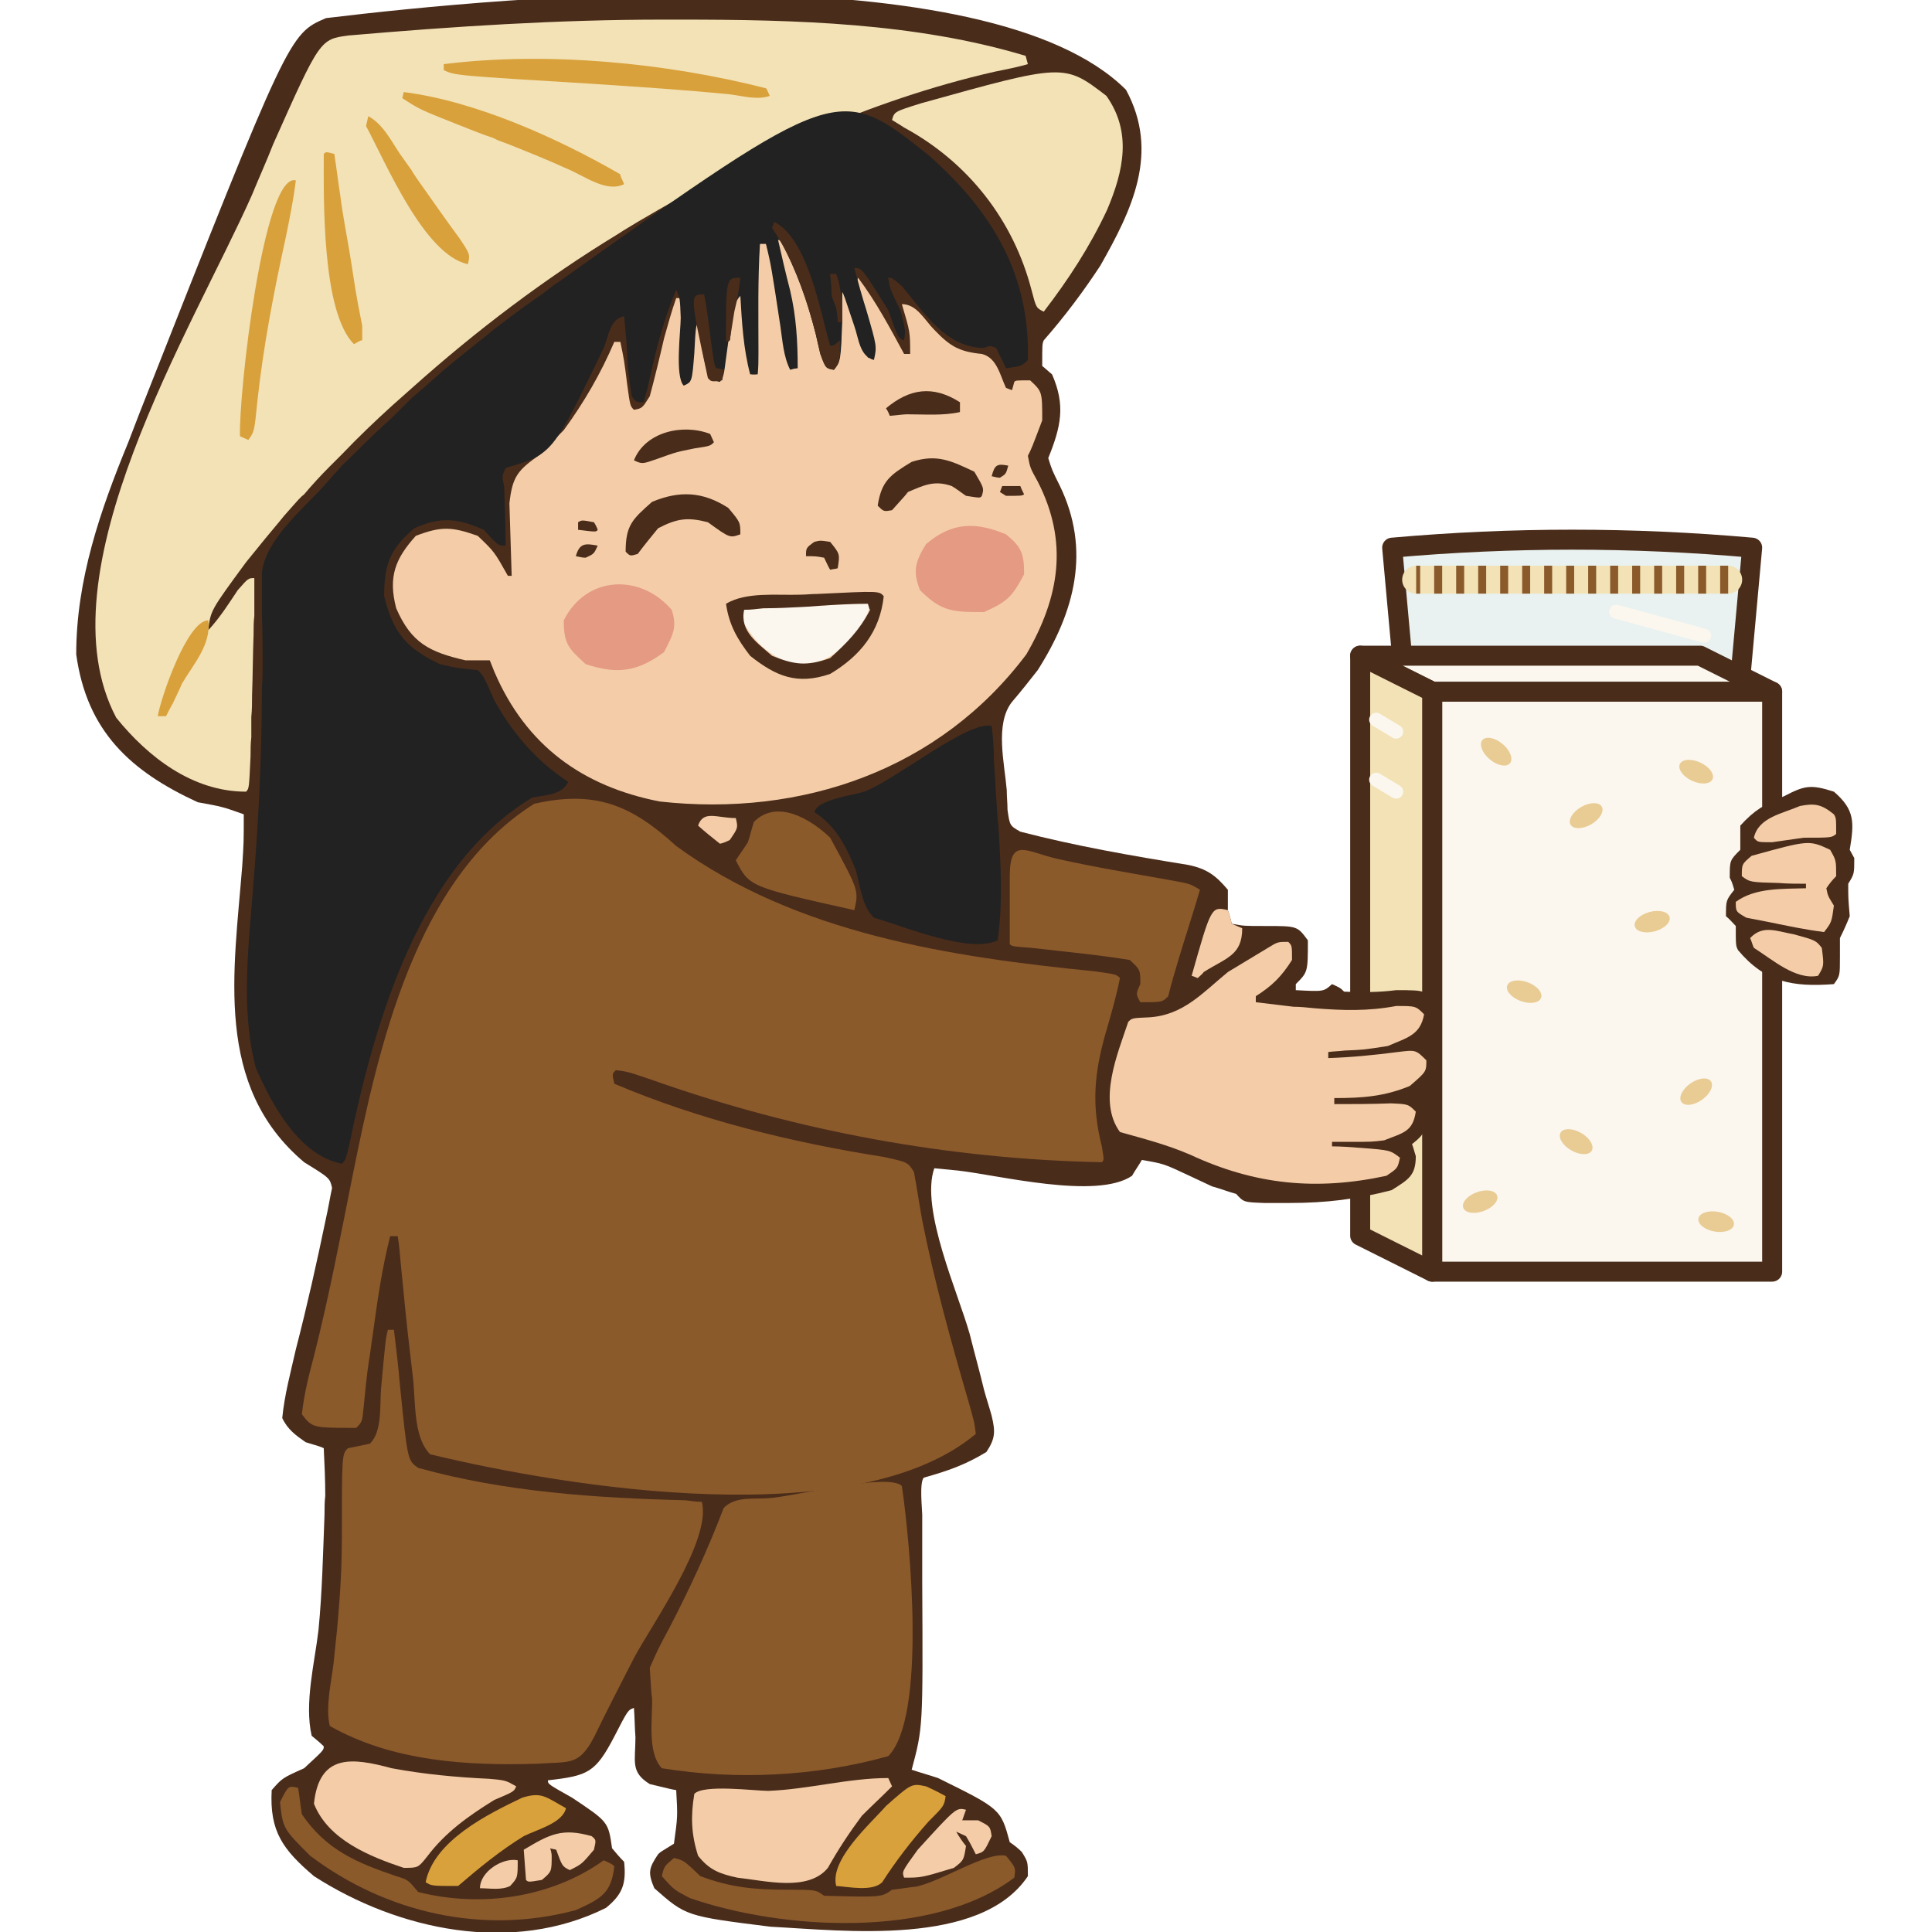
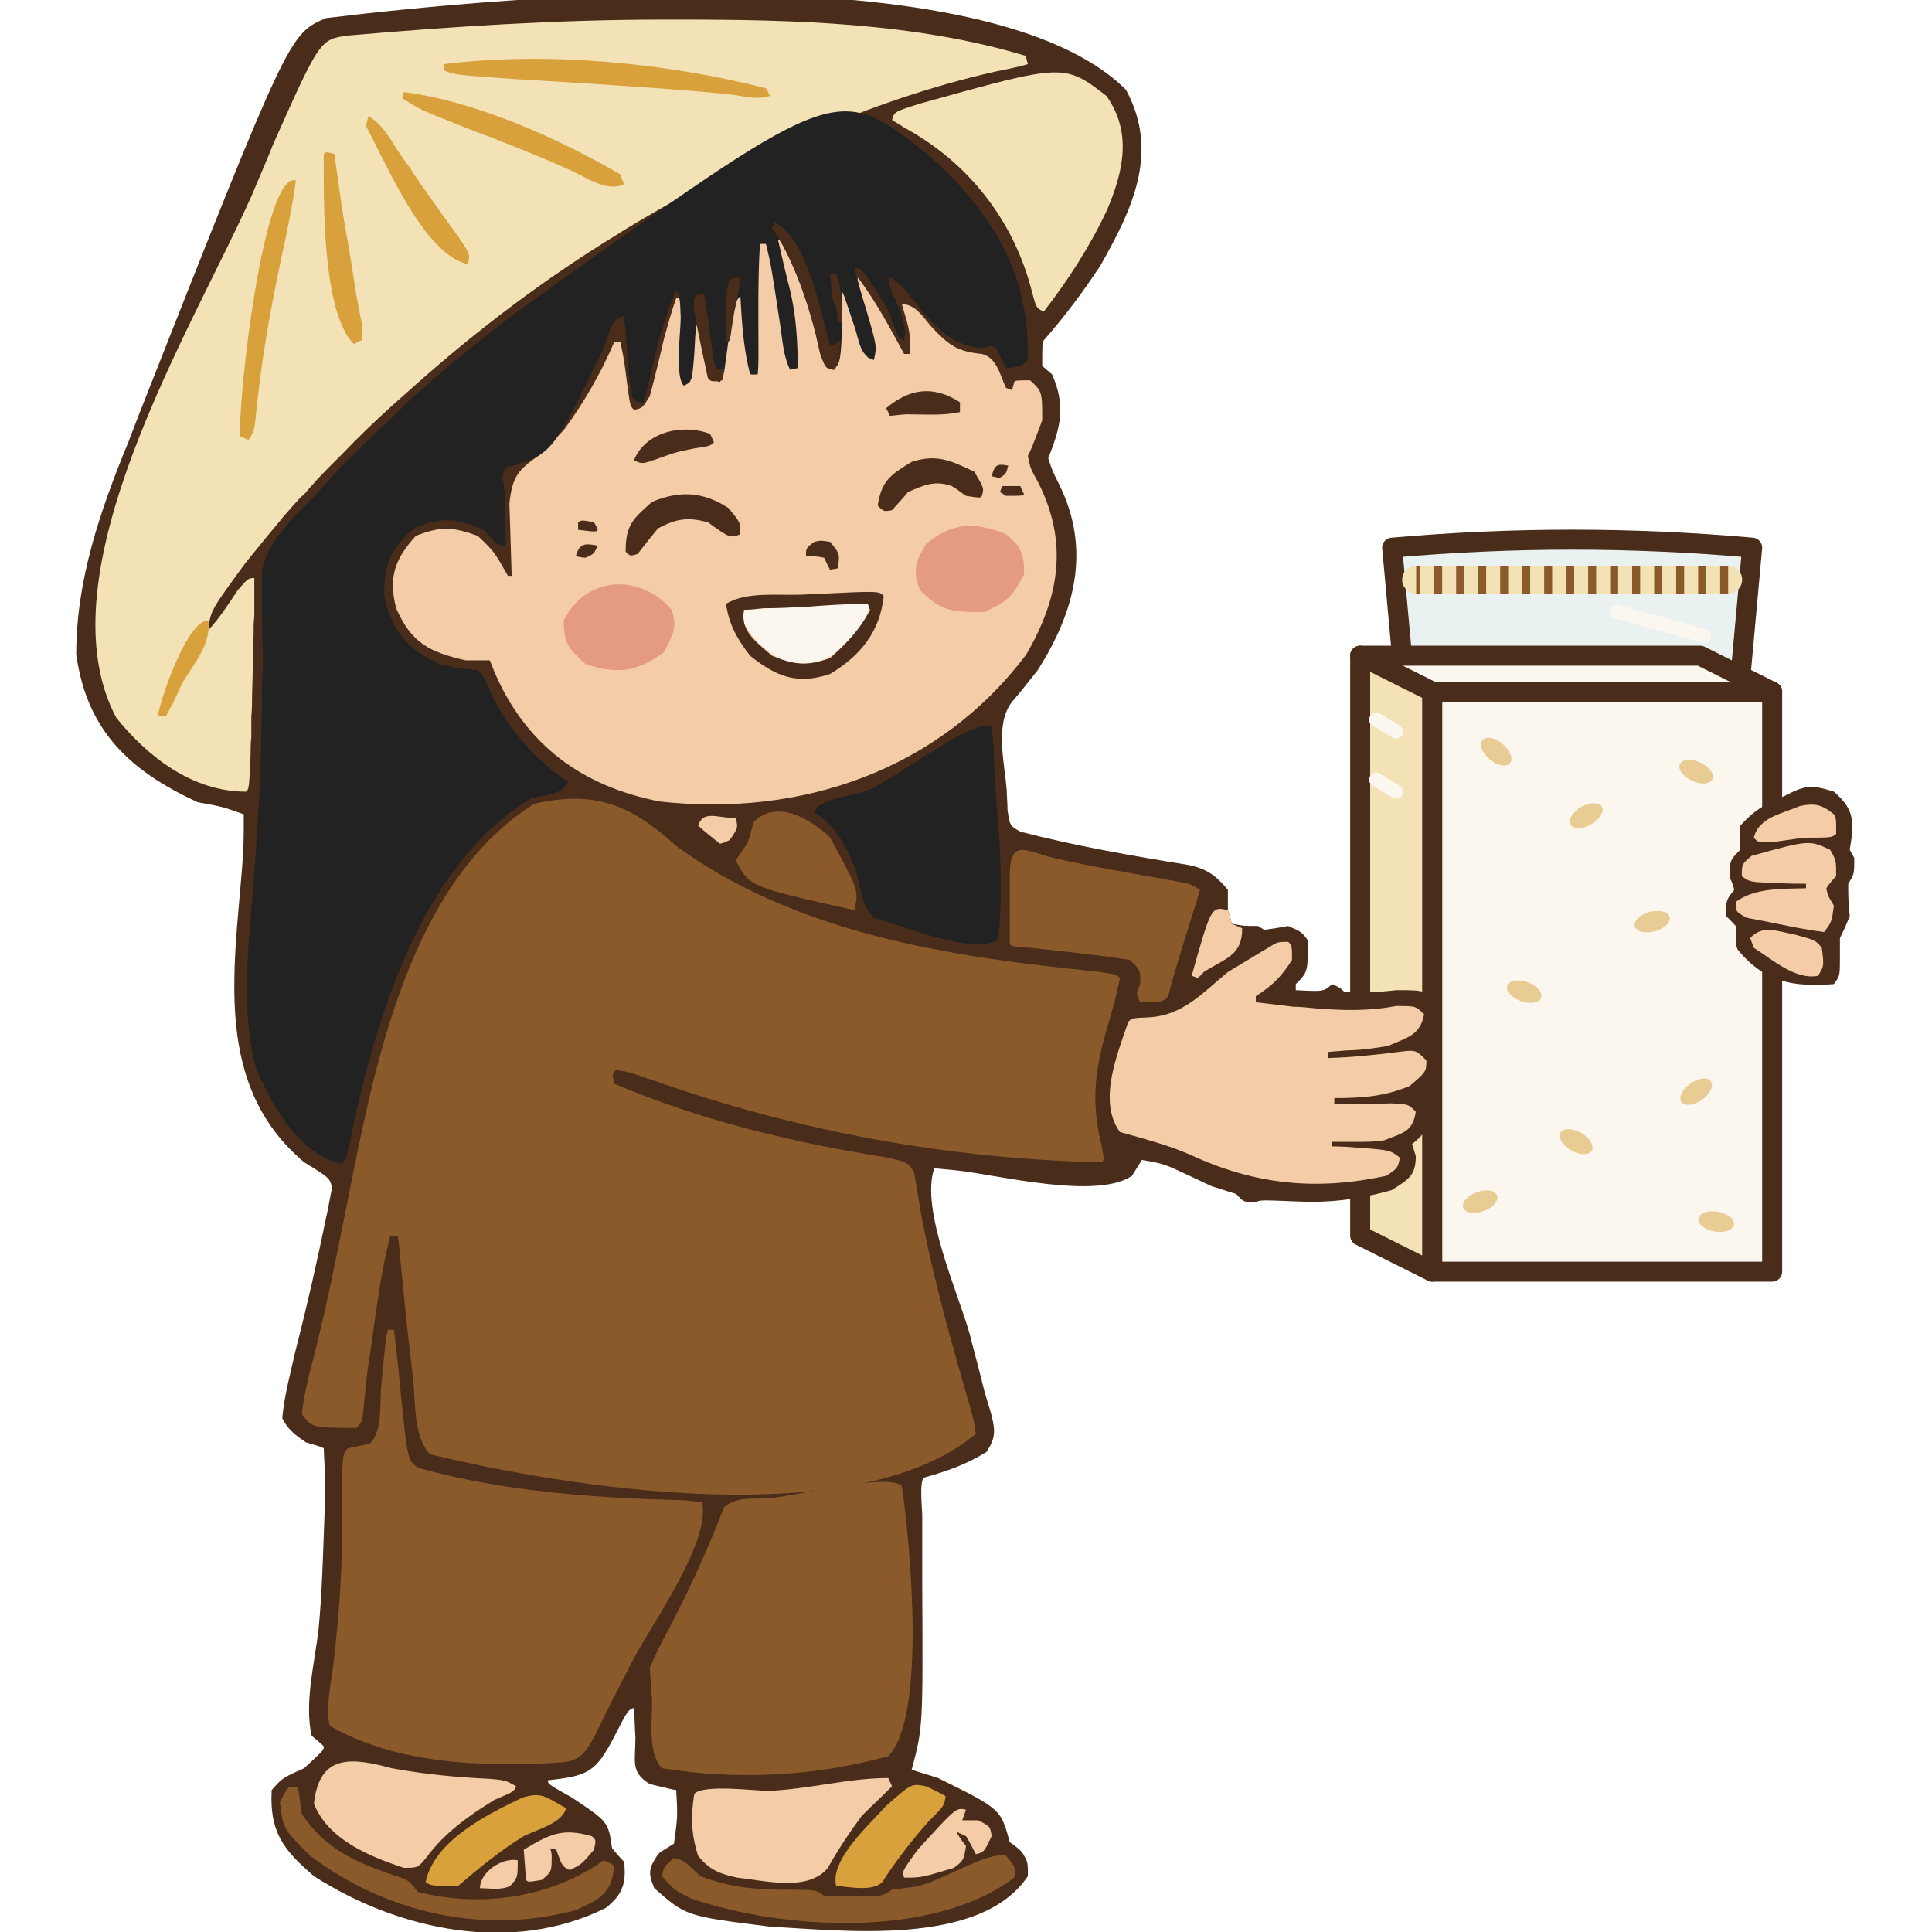
<svg xmlns="http://www.w3.org/2000/svg" viewBox="0 0 256 256">
  <g data-part="person">
    <g transform="matrix(-0.265 0 0 0.265 264.5 -11.7)">
      <g stroke="#4A2C1A" stroke-width="10" stroke-linejoin="round" stroke-linecap="round">
        <path d="M128 384L122 318Q212 310 302 318L296 384Z" fill="#E9F2F1" />
        <path d="M134 334H290" stroke="#F2E2B6" stroke-width="14" />
        <path d="M134 334H290" stroke="#8B5A2B" stroke-width="14" stroke-dasharray="4 7" stroke-linecap="butt" />
        <path d="M112 390H282V680H112Z" fill="#FBF7EE" />
        <path d="M112 390L148 372H318L282 390Z" fill="#FBF7EE" />
        <path d="M282 390L318 372V662L282 680Z" fill="#F2E2B6" />
      </g>
      <g fill="#D9A13B" fill-opacity="0.5">
        <ellipse cx="150" cy="430" rx="9" ry="5" transform="rotate(-25 150 430)" />
        <ellipse cx="205" cy="452" rx="9" ry="5" transform="rotate(30 205 452)" />
        <ellipse cx="250" cy="420" rx="9" ry="5" transform="rotate(-40 250 420)" />
        <ellipse cx="172" cy="505" rx="9" ry="5" transform="rotate(15 172 505)" />
        <ellipse cx="236" cy="540" rx="9" ry="5" transform="rotate(-20 236 540)" />
        <ellipse cx="150" cy="590" rx="9" ry="5" transform="rotate(35 150 590)" />
        <ellipse cx="210" cy="615" rx="9" ry="5" transform="rotate(-30 210 615)" />
        <ellipse cx="258" cy="645" rx="9" ry="5" transform="rotate(20 258 645)" />
        <ellipse cx="140" cy="655" rx="9" ry="5" transform="rotate(-10 140 655)" />
      </g>
      <path d="M146 362L190 350M300 410L310 404M300 440L310 434" fill="none" stroke="#FBF7EE" stroke-width="7" stroke-linecap="round" />
    </g>
-     <path d="M149.2 11.9c4.5 8.3.8 15.9-3.4 23.3-2.3 3.5-4.7 6.7-7.5 9.9-.2.5-.2.5-.2 3.4.4.3.8.7 1.3 1.1 1.8 4.1 1.2 6.9-.5 11.1.5 1.6.5 1.6 1.5 3.6 4.2 8.6 2 16.8-2.9 24.5-1.1 1.4-2.2 2.8-3.4 4.2-2.3 2.9-1 8.1-.7 11.7 0 .9.1 1.7.1 2.6.3 2.1.3 2.1 1.7 2.9 7.3 1.9 14.8 3.2 22.2 4.4 2.5.5 3.7 1.4 5.3 3.3 0 .9 0 1.8 0 2.7.2.6.4 1.2.5 1.8 1.6.3 1.6.3 4.5.3 4.2 0 4.2 0 5.6 1.9 0 4.2 0 4.2-1.6 5.8 0 .2 0 .5 0 .8 3.7.2 3.7.2 4.8-.8 1.1.5 1.1.5 1.6 1 2.3.1 4.6.1 6.9-.2 4.1 0 4.1 0 5.5 2.4 0 2.4 0 2.4-1 3.9.5 1.4.5 1.4 1.3 2.4 0 2.6-.3 3.3-2.1 5.1.3 1 .3 1 .8 2.3-.3 2.1-.7 3-2.4 4.3.2.5.3 1 .5 1.6 0 2.6-1 3.1-3.2 4.5-4.6 1.2-8.7 1.7-13.5 1.7-.6 0-.6 0-3.4 0-2.7-.1-2.7-.1-3.7-1.2-1.1-.3-2.1-.7-3.2-1-1.1-.5-2.1-1-3.2-1.5-3.2-1.5-3.2-1.5-6.1-2-.4.7-.9 1.4-1.3 2.1-4.7 3.2-17.7-.1-23.1-.7-1.1-.1-2.1-.2-3.1-.3-1.9 5.4 3.2 16.6 4.7 22 .6 2.4 1.3 4.9 1.9 7.4.3 1.1.7 2.3 1 3.4.5 2.1.5 3-.7 4.8-2.8 1.7-5.1 2.5-8.3 3.4-.6.7-.2 4.2-.2 4.9 0 .9 0 1.9 0 2.9 0 2 0 4.1 0 6.1.1 19.2.1 19.2-1.4 24.8 1.2.4 2.3.7 3.5 1.1 8.3 4.1 8.3 4.1 9.5 8.5.6.4 1.1.8 1.6 1.3.8 1.3.8 1.3.8 3.2-6.3 9.4-24.4 7.2-34.1 6.7-11.2-1.4-11.2-1.4-15.4-5.1-.9-2.1-.7-2.7.5-4.5.3-.3.3-.3 2.1-1.4.5-3.6.5-3.6.3-7.1-.6-.1-.6-.1-3.5-.8-2.6-1.6-1.9-3-1.9-6.2-.1-1.3-.1-2.6-.2-3.9-.8.3-.8.3-2.6 3.8-2.5 4.8-3.5 5.2-8.8 5.8 0 .5 0 .5 3.2 2.3 4.8 3.2 4.8 3.2 5.3 6.7.5.6 1 1.2 1.6 1.8.3 2.9-.2 4.3-2.4 6.1-12.4 6.2-27.5 3-38.7-4.2-4.1-3.5-5.9-5.9-5.6-11.4 1.4-1.6 1.4-1.6 4.3-2.9 2.6-2.4 2.6-2.4 2.6-2.9-.5-.5-1-.9-1.6-1.4-1-4.3.4-9.7.9-14 .5-5.1.6-10.2.8-15.3 0-.8 0-1.7.1-2.5 0-2.1-.1-4.2-.2-6.3-.4-.2-.4-.2-2.4-.8-1.3-.9-2.4-1.7-3.1-3.2.3-3.1 1.1-6 1.8-9.1 1.5-5.8 2.8-11.6 4-17.4.3-1.3.5-2.6.8-4-.3-1.3-.3-1.3-3.7-3.4-12-10.1-9.3-25.3-8.2-39.3.2-3.1.2-3.1.2-6.8-2.8-1-2.8-1-6.1-1.6-8.9-4.1-14.7-9.4-16.1-19.6 0-9.9 3.2-19.1 6.9-28.1.5-1.3 1-2.6 1.5-3.9 19.8-50.2 19.8-50.2 24.7-52.3 24-2.9 87.7-8.8 106 9.5z" fill="#4A2C1A" />
+     <path d="M149.2 11.9c4.5 8.3.8 15.9-3.4 23.3-2.3 3.5-4.7 6.7-7.5 9.9-.2.5-.2.5-.2 3.4.4.3.8.7 1.3 1.1 1.8 4.1 1.2 6.9-.5 11.1.5 1.6.5 1.6 1.5 3.6 4.2 8.6 2 16.8-2.9 24.5-1.1 1.4-2.2 2.8-3.4 4.2-2.3 2.9-1 8.1-.7 11.7 0 .9.1 1.7.1 2.6.3 2.1.3 2.1 1.7 2.9 7.3 1.9 14.8 3.2 22.2 4.4 2.5.5 3.7 1.4 5.3 3.3 0 .9 0 1.8 0 2.7.2.6.4 1.2.5 1.8 1.6.3 1.6.3 3.5.3.3.2.5.3.8.5 1-.1 2.1-.3 3.2-.5 1.8.8 1.8.8 2.6 1.9 0 4.2 0 4.2-1.6 5.8 0 .2 0 .5 0 .8 3.7.2 3.7.2 4.8-.8 1.1.5 1.1.5 1.6 1 2.3.1 4.6.1 6.9-.2 4.1 0 4.1 0 5.5 2.4 0 2.4 0 2.4-1 3.9.5 1.4.5 1.4 1.3 2.4 0 2.6-.3 3.3-2.1 5.1.3 1 .3 1 .8 2.3-.3 2.1-.7 3-2.4 4.3.2.5.3 1 .5 1.6 0 2.6-1 3.1-3.2 4.5-4.3 1.2-8 1.7-12.5 1.5-4.9-.2-4.9-.2-5.5.1-1.6 0-1.6 0-2.6-1.1-1.1-.3-2.1-.7-3.2-1-1.1-.5-2.1-1-3.2-1.5-3.2-1.5-3.2-1.5-6.1-2-.4.7-.9 1.4-1.3 2.1-4.7 3.2-17.7-.1-23.1-.7-1.1-.1-2.1-.2-3.1-.3-1.9 5.4 3.2 16.6 4.7 22 .6 2.4 1.3 4.9 1.9 7.4.3 1.1.7 2.3 1 3.4.5 2.1.5 3-.7 4.8-2.8 1.7-5.1 2.5-8.3 3.4-.6.7-.2 4.2-.2 4.9 0 .9 0 1.9 0 2.9 0 2 0 4.1 0 6.1.1 19.2.1 19.2-1.4 24.8 1.2.4 2.3.7 3.5 1.1 8.3 4.1 8.3 4.1 9.5 8.5.6.4 1.1.8 1.6 1.3.8 1.3.8 1.3.8 3.2-6.3 9.4-24.4 7.2-34.1 6.7-11.2-1.4-11.2-1.4-15.4-5.1-.9-2.1-.7-2.7.5-4.5.3-.3.3-.3 2.1-1.4.5-3.6.5-3.6.3-7.1-.6-.1-.6-.1-3.5-.8-2.6-1.6-1.9-3-1.9-6.2-.1-1.3-.1-2.6-.2-3.9-.8.3-.8.3-2.6 3.8-2.5 4.8-3.5 5.2-8.8 5.8 0 .5 0 .5 3.2 2.3 4.8 3.2 4.8 3.2 5.3 6.7.5.6 1 1.2 1.6 1.8.3 2.9-.2 4.3-2.4 6.1-12.4 6.2-27.5 3-38.7-4.2-4.1-3.5-5.9-5.9-5.6-11.4 1.4-1.6 1.4-1.6 4.3-2.9 2.6-2.4 2.6-2.4 2.6-2.9-.5-.5-1-.9-1.6-1.4-1-4.3.4-9.7.9-14 .5-5.1.6-10.2.8-15.3 0-.8 0-1.7.1-2.5 0-2.1-.1-4.2-.2-6.3-.4-.2-.4-.2-2.4-.8-1.3-.9-2.4-1.7-3.1-3.2.3-3.1 1.1-6 1.8-9.1 1.5-5.8 2.8-11.6 4-17.4.3-1.3.5-2.6.8-4-.3-1.3-.3-1.3-3.7-3.4-12-10.1-9.3-25.3-8.2-39.3.2-3.1.2-3.1.2-6.8-2.8-1-2.8-1-6.1-1.6-8.9-4.1-14.7-9.4-16.1-19.6 0-9.9 3.2-19.1 6.9-28.1.5-1.3 1-2.6 1.5-3.9 19.8-50.2 19.8-50.2 24.7-52.3 24-2.9 87.7-8.8 106 9.5z" fill="#4A2C1A" />
    <path d="M89.6 112.1c15.9 11.6 36.3 14.7 55.4 16.6 2.9.4 2.9.4 3.4.9-.5 2.5-1.2 4.9-1.9 7.3-1.5 5.3-1.9 9.5-.5 15 .3 1.8.3 1.8 0 2.1-20.2-.4-40.3-4.1-59.3-10.8-3.5-1.2-3.5-1.2-5.1-1.4-.5.5-.5.5-.2 1.8 11.3 4.8 23.6 7.8 35.7 9.7 3.2.7 3.2.7 4 2 .4 2.1.7 4.2 1.1 6.4 1.6 8.1 3.8 16 6.1 23.9.8 2.8.8 2.8 1 4.4-15.9 13.3-54.1 7.1-72.3 2.7-2.3-2.3-1.9-7.1-2.3-10.3-.1-.9-.2-1.7-.3-2.6-.5-4.1-.9-8.3-1.3-12.4-.1-1.2-.2-2.4-.4-3.6-.3 0-.7 0-1 0-1.1 4.3-1.7 8.6-2.3 13-.2 1.2-.3 2.3-.5 3.4-.3 2-.5 4-.7 6.1-.2 2.1-.2 2.1-1 2.9-5.8 0-5.8 0-7.2-1.8.3-2.7.9-5.1 1.6-7.7 2-7.9 3.5-15.8 5.1-23.8 3.4-16.9 8.3-39.5 24.1-49.4 8-1.8 12.8.1 18.8 5.6z" fill="#8B5A2B" />
    <path d="M102.8 31.3c3.8 3.8 5 10.4 6.2 15.4.1.6.3 1.2.4 1.8.4.1.7.2 1.1.3 1.6-2.5.8-7.5.8-10.4 1.9 1.3 2.3 5.1 3 7.2.3.6.5 1.2.7 1.8.3 0 .5 0 .8 0-.4-3.4-1.3-6.5-2.4-9.8.1-.2.2-.5.3-.8 2.4 3.2 4.2 6.6 6.1 10.1.2 0 .5 0 .8 0 0-2.9 0-2.9-1.1-6.6 2 0 3 2.1 4.3 3.4 2.1 2.2 3.3 2.9 6.3 3.2 2 .5 2.4 2.8 3.2 4.5.3.1.5.2.8.3.1-.4.2-.7.3-1.1.2-.2.2-.2 2.1-.2 1.6 1.5 1.6 1.5 1.6 5.3-1.4 3.7-1.4 3.7-1.9 4.7.3 1.6.3 1.6 1.3 3.4 4.1 8 2.9 15.3-1.5 22.9-11.5 15.3-29.7 21.6-48.6 19.5-10.2-2-17.7-7.4-21.9-17.2-.2-.5-.4-1-.6-1.5-1 0-2.1 0-3.2 0-4.8-1.1-7.2-2.3-9.2-6.9-1.1-4.2-.1-6.6 2.6-9.6 3.4-1.3 4.8-1.2 8.2 0 2.2 2.1 2.2 2.1 4 5.3.2 0 .4 0 .5 0-.1-3.2-.2-6.4-.3-9.6.4-3.6 1.1-4.4 4.1-6.5.4-.5.8-.9 1.3-1.4.6-.6 1.2-1.2 1.8-1.8 2.7-3.7 4.9-7.5 6.7-11.7.2 0 .5 0 .8 0 .5 2.4.5 2.4.9 5.6.4 2.9.4 2.9.9 3.4 1.1-.2 1.1-.2 2.1-1.8.7-2.6 1.3-5.1 1.9-7.7.5-1.8 1-3.6 1.6-5.3.2 0 .5 0 .8 0 .1 3 .1 5.9.1 8.9 0 .4 0 .4.1 2.5.3-.1.6-.2.8-.3.1-1.2.2-2.5.3-3.8.1-1.3.2-2.6.3-3.9.2-.1.5-.1.8-.2.3 2.1.7 4.2 1 6.3.2.5.4.9.5 1.4.4 0 .7 0 1.1 0 .5-2.7.5-2.7.8-5.1.1-.1.2-.2.3-.2.1-.9.2-1.8.3-2.7.5-2.6.5-2.6 1.3-3.4.7.7.4 2 .5 3 .2 2.6.5 5 1 7.6.2 0 .4 0 .6 0 0-2.2 0-4.4 0-6.6-.1-9.5-.1-9.5.5-10.7.3 0 .5 0 .8 0 .9 3 1.4 6.1 1.9 9.1.4 2.5.8 4.9 1.3 7.4.2 0 .5 0 .8 0 0-6-1.3-11.3-2.7-17 0-.2 0-.3 0-.5z" fill="#F4CDA8" />
    <path d="M87.8 2.6c.8 0 1.5 0 2.3 0 15.2 0 31.2.4 45.8 4.8.1.4.2.7.3 1.1-1.4.4-2.9.7-4.4 1-16.7 3.8-32.6 11.2-47.3 19.9-.8.5-1.7 1-2.6 1.6-9.7 5.9-18.8 12.8-27.3 20.4-.9.8-1.8 1.6-2.7 2.4-2.2 2-4.4 4.1-6.5 6.3-.3.3-.3.3-1.7 1.7-1.2 1.2-2.3 2.4-3.4 3.7-.5.4-.5.4-2.7 2.9-.4.5-.4.5-2.4 2.9-.8 1-1.7 2.1-2.6 3.2-4.7 6.4-4.7 6.4-5 9 1.5-1.6 2.7-3.5 3.9-5.3 1.4-1.6 1.4-1.6 2.2-1.6 0 1.7 0 3.3 0 5-.1.8-.1 1.6-.1 2.5-.1 2.6-.1 5.3-.2 8 0 1 0 1.9-.1 2.9 0 .9 0 1.8 0 2.7-.1.8-.1 1.7-.1 2.5-.2 4.3-.2 4.3-.6 4.7-7.1 0-13-4.6-17.2-9.8-10.1-19.1 10.2-51.7 18-69.3.9-2.2 1.9-4.4 2.8-6.7 6.2-13.9 6.2-13.9 10-14.4 13.9-1.2 27.7-2.1 41.6-2.1z" fill="#F2E2B6" />
    <path d="M123.2 20.7c8.3 7.4 13.3 15.7 13 27-.8.8-.8.8-2.9 1.1-.4-.9-.9-1.8-1.3-2.7-.8-.3-.8-.3-1.6 0-5 0-7.9-4.6-10.9-8.2-1.3-1.1-1.3-1.1-1.8-1.1.2 1.4.2 1.4 1.6 4.3.7 2.6.7 2.6.5 4-.8-.3-.8-.3-2.1-4-3.5-5.6-3.5-5.6-4.5-5.6.5 1.9 1 3.7 1.6 5.6 1.4 4.8 1.4 4.8 1 6.6-1.9-.5-2-2.8-2.6-4.5-1.4-4.2-1.4-4.2-1.6-4.5 0 1.3 0 2.6 0 4-.2 5.1-.2 5.1-1.1 6.3-1.1-.2-1.1-.2-1.8-2.1-.1-.4-.1-.4-.6-2.6-1.1-4.4-2.6-8.5-4.7-12.5-.1 0-.2 0-.3 0 .5 2.2 1 4.4 1.6 6.7.8 3.4 1 6.7 1 10.3-.3 0-.7.1-1 .2-.9-1.8-1-3.8-1.3-5.8-1.2-7.9-1.2-7.9-1.9-10.9-.3 0-.5 0-.8 0-.3 4.8-.2 9.6-.2 14.4 0 1 0 1.9-.1 2.9-.3 0-.7 0-1 0-.9-3.4-1.1-6.9-1.3-10.4-1.3 1.3-1.1 4.2-1.4 5.9-.1 0-.1.1-.2.2-.1.7-.2 1.5-.3 2.2-.3 2.3-.3 2.3-.8 3.1-.4-.1-.9-.2-1.3-.2-.9-2.6-1.3-5-1.3-7.7-.6.2-.6.2-.8 4.1-.3 3.8-.3 3.8-1.4 4.3-1.2-1.2-.4-7.3-.4-9-.1-2.6-.1-2.6-.6-3.7-1.6 3.8-2.6 7.6-3.5 11.7-.2 1-.5 2.1-.8 3.2-1 0-1 0-1.6-.8-.5-3.5-.5-3.5-.7-7.3-.1-1.1-.2-2.2-.3-3.3-1.9.4-2 2.5-2.7 4.2-6.8 14.1-6.8 14.1-13 15.9-.5 1.1-.5 1.1-.2 2.4.1 2.7.2 5.3.2 7.9-1 0-1 0-2.9-2.1-3.4-1.5-5.7-1.8-9.2-.2-3.2 2.7-4 4.8-4 9 1.2 4.8 2.9 6.9 7.4 9 2.1.5 2.1.5 5 .8.8.8.8.8 2.2 4 2.4 4.3 5.5 8 9.8 10.8-.9 1.8-3 1.7-4.8 2.1-15 9-20.9 29.9-24.2 45.9-.5 2.1-.5 2.1-1 2.6-5.7-1.1-9.3-7.9-11.4-12.7-2.1-8-.9-16.5-.3-24.7.7-8.6 1.1-17.1 1.1-25.7.1-1 .1-2.1.1-3.2 0-2.1 0-4.3-.1-6.4 0-1 0-2 0-3 0-.4 0-.4 0-2.6.5-4.4 5.3-8.3 8.2-11.5.8-.9 1.6-1.8 2.4-2.7 2.2-2.1 4.3-4.3 6.6-6.3.9-.9 1.8-1.8 2.7-2.7.7-.6 1.4-1.2 2.1-1.8.6-.6 1.3-1.1 1.9-1.7 1.9-1.6 3.8-3.1 5.8-4.7.6-.5 1.2-1 1.9-1.5 1.8-1.4 3.6-2.7 5.5-4 .8-.6 1.5-1.2 2.3-1.7 37-26.3 37-26.3 49.1-16.6z" fill="#222222" />
    <path d="M51.4 176.2c.3 0 .5 0 .8 0 .3 2.5.6 5 .8 7.4 1 9.9 1 9.9 2.4 10.9 11.5 3.2 23.6 4 35.5 4.3.7.1 1.4.2 2.1.2 1.3 5.1-6.6 16.2-9 20.7-1.8 3.5-3.6 7-5.3 10.5-2 3.8-3.2 3.2-7.4 3.5-9.4.3-19.3-.3-27.6-5-.6-2.5.2-5.8.5-8.3.6-5.5 1.1-10.9 1.1-16.5 0-11.2 0-11.2.8-12 1-.2 1.9-.4 2.9-.6 1.7-1.6 1.3-5.2 1.5-7.4.6-6.5.6-6.5.9-7.7z" fill="#8B5A2B" />
    <path d="M119.5 196.9c1.1 7.4 3.3 30.6-1.8 35.8-9.7 2.7-20.1 3.2-30 1.6-2-2.1-1.2-6.7-1.3-9.3-.1-.7-.1-.7-.3-4 1.1-2.5 1.1-2.5 2.6-5.3 2.7-5.2 5.1-10.4 7.2-15.9 1.6-1.6 4-1.1 6.1-1.3 3.2-.2 15.7-3.4 17.5-1.6z" fill="#8B5A2B" />
    <path d="M170.7 124.8c.5.5.5.5.5 2.4-1.4 2.2-2.6 3.4-4.8 4.8 0 .2 0 .5 0 .8 1.7.2 3.3.4 5 .6.9 0 1.8.1 2.8.2 3.7.3 7.1.4 10.8-.3 2.6 0 2.6 0 3.7 1.1-.5 2.8-2.3 3.1-4.8 4.2-3.2.5-3.2.5-5.7.6-.8.1-1.5.1-2.2.2 0 .3 0 .5 0 .8 3.1-.1 6.1-.4 9.2-.8 2.4-.3 2.4-.3 3.8 1.1 0 1.5 0 1.5-2.2 3.4-3.4 1.4-6.3 1.6-10 1.6 0 .3 0 .5 0 .8 2.5 0 5 0 7.5-.1 2.3.1 2.3.1 3.3 1.1-.4 2.7-1.7 2.8-4.2 3.8-1.6.2-1.6.2-4.4.2-.8 0-1.6 0-2.5 0 0 .2 0 .4 0 .6 1.2 0 2.5.1 3.8.2 3.9.3 3.9.3 5.2 1.3-.3 1.4-.3 1.4-1.8 2.4-9.3 2-17.4 1.2-26-2.8-3-1.3-6.1-2.1-9.3-3-3-4.1-.3-10.4 1.1-14.6.5-.5.5-.5 2.8-.6 4.5-.3 7-3.2 10.4-6 1.8-1.1 3.5-2.1 5.3-3.2 1.3-.8 1.3-.8 2.7-.8z" fill="#F4CDA8" />
    <path d="M146.6 12.7c3.4 4.8 2.3 9.9.1 15.1-2.3 4.9-5.1 9.2-8.4 13.5-1-.5-1-.5-1.6-2.8-2.4-9.3-8.4-17-16.9-21.6-.3-.2-.3-.2-1.6-1 .3-1.1.3-1.1 3.8-2.2 19-5.3 19-5.3 24.6-1z" fill="#F2E2B6" />
    <path d="M131.4 96.2c.2 1.5.3 3 .3 4.5.2 2.9.3 5.8.6 8.8.3 5 .6 10.1-.1 15.1-3.7 1.8-12.3-1.8-16.4-3-1.6-1.5-1.8-4.2-2.4-6.3-1.3-3.2-2.6-5.8-5.5-7.7.5-1.7 5.1-2.2 6.6-2.7 4.1-1.5 13.8-9.5 16.9-8.7z" fill="#222222" />
    <path d="M243 104.9c2.8 2.4 2.7 4.1 2.1 7.7.2.4.4.7.6 1.1 0 2.1 0 2.1-.8 3.4 0 1.9 0 1.9.2 4.3-.4 1-.8 1.9-1.3 2.9 0 .8 0 1.7 0 2.5 0 2.5 0 2.5-.8 3.6-5.4.4-9.1-.2-12.7-4.5-.3-.6-.3-.6-.3-3.2-.4-.4-.8-.9-1.3-1.3 0-2.1 0-2.1 1.1-3.5-.3-1-.3-1-.6-1.6 0-2.3 0-2.3 1.4-3.7 0-1 0-2.1 0-3.2 1.9-2.1 3.2-2.8 5.8-3.9 2.7-1.4 3.5-1.6 6.6-.6z" fill="#4A2C1A" />
    <path d="M140.1 113.8c4.9 1.1 9.8 1.9 14.8 2.8 2.8.5 2.8.5 4.1 1.3-.9 3.1-1.9 6.1-2.8 9.1-.5 1.7-1 3.3-1.4 5-.8.8-.8.8-3.7.8-.6-1.1-.6-1.1 0-2.4 0-1.9 0-1.9-1.4-3.2-4.3-.7-8.7-1.1-13-1.6-2.6-.2-2.6-.2-2.9-.5 0-2 0-4 0-6 0-1.1 0-2.2 0-3.3.1-4.9 2.3-2.9 6.3-2z" fill="#8B5A2B" />
    <path d="M117.7 235.6c.1.2.1.2.5 1.1-1.3 1.3-2.7 2.6-4 3.9-1.7 2.3-3.1 4.4-4.5 6.9-2.6 3.2-8.3 1.7-12 1.3-2.3-.5-3.7-1-5.2-2.9-.9-2.8-1-5.2-.5-8.2 1.2-1.3 8-.4 9.8-.4 5.3-.2 10.6-1.7 15.9-1.7z" fill="#F4CDA8" />
    <path d="M51.9 234.3c4.3.8 8.6 1.2 12.9 1.4 2.2.2 2.2.2 3.6 1-.3.7-.3.7-2.9 1.8-3.4 2.1-6.5 4.3-8.9 7.5-1.2 1.5-1.2 1.5-3.1 1.5-4.5-1.5-10-3.7-11.9-8.5.7-6.7 5.1-6.1 10.3-4.7z" fill="#F4CDA8" />
    <path d="M133.3 245.9c1.3 1.6 1.3 1.6 1.1 2.9-10.9 8.2-30.9 6.9-43 2.7-2.1-1.1-2.1-1.1-3.7-2.9.3-1.3.3-1.3 1.6-2.4 1.3.3 1.3.3 3.5 2.4 4 1.5 7.2 1.8 11.5 1.8 3.8 0 3.8 0 4.9.8 7.6.2 7.6.2 9-.8 1-.1 2.1-.3 3.1-.4 3.3-.6 9.4-4.7 12-4.1z" fill="#8B5A2B" />
    <path d="M39.5 236.9c.2 1.2.3 2.3.5 3.5 3.2 4.7 7.2 6.4 12.5 8.2 1.6.5 1.6.5 2.9 2.1 8.3 2.1 17.6.8 24.6-4.2 1.1.5 1.1.5 1.4.8-.4 3.6-1.8 4.3-5.1 5.8-12.3 3.3-25.1.4-35.2-7.2-3.6-3.6-3.6-3.6-4-7.1 1.1-2.2 1.1-2.2 2.4-1.9z" fill="#8B5A2B" />
    <path d="M89 80.8c.8 2.4.1 3.4-1 5.6-3.5 2.6-6.2 3-10.4 1.6-2.3-2.1-2.9-2.7-2.9-5.8 3-6 10.2-6.2 14.3-1.4z" fill="#E59A84" />
    <path d="M133.3 70.8c2.1 1.7 2.4 2.6 2.4 5.3-1.6 3-2.2 3.6-5.3 5-4.1 0-5.6 0-8.5-2.9-1-2.6-.6-3.8.8-6.1 3.4-2.9 6.5-3 10.6-1.3z" fill="#E59A84" />
    <path d="M110 111c3.8 7 3.8 7 3.2 9.6-13.9-3.1-13.9-3.1-15.7-6.6.5-.8 1.1-1.6 1.6-2.4.3-.9.5-1.8.8-2.7 3.1-3.1 7.6-.3 10.1 2.1z" fill="#8B5A2B" />
    <path d="M242.5 112.6c.8 1.4.8 1.4.8 3.5-.5.5-.9 1-1.3 1.6.2 1 .2 1 1 2.3-.3 2.2-.3 2.2-1.3 3.5-2.4-.3-4.8-.8-7.2-1.3-1-.2-2.1-.4-3.1-.6-1.4-.8-1.4-.8-1.4-2.1 2.6-1.9 6.2-1.7 9.3-1.8 0-.2 0-.4 0-.6-1.2 0-2.4 0-3.6-.1-3.8-.1-3.8-.1-4.9-.9 0-1.6 0-1.6 1.3-2.7 7.6-2.1 7.6-2.1 10.4-.8z" fill="#F4CDA8" />
    <path d="M115 80c.3.8.3.8-1.6 4-3.2 3.2-4.1 4-8.5 4-3.3-1.4-4.7-2.7-6.6-5.8.1-.5.2-.9.3-1.4 1.8-.2 3.6-.2 5.4-.3 3.6-.1 7.3-.5 11-.5z" fill="#FBF7EE" />
    <path d="M122.7 236.7c.9.4 1.7.8 2.6 1.3-.2 1.3-.2 1.3-2.3 3.4-2.3 2.6-4.3 5.2-6.1 8-1.3 1.3-4.5.6-6.1.5-.9-3.5 4.6-8.3 6.6-10.6 3.4-3 3.4-3 5.3-2.6z" fill="#D9A13B" />
    <path d="M75 239.6c-.5 2-3.8 2.8-5.6 3.7-3.1 1.9-5.9 4.2-8.7 6.6-3.5 0-3.5 0-4.3-.5 1.1-5.5 8.2-9 12.8-11.2 2.6-.8 3.1-.1 5.8 1.4z" fill="#D9A13B" />
    <path d="M117.1 79c-.5 4.7-3.1 7.9-7.1 10.3-4.4 1.5-7.2.3-10.6-2.4-1.7-2.2-2.8-4.1-3.2-6.9 2.7-1.6 6.6-1.1 9.8-1.2.7 0 1.5-.1 2.3-.1 8.2-.4 8.2-.4 8.8.3zm-10.3 1.4c-1.9.1-3.8.2-5.7.2-.8.1-1.6.2-2.5.2-.6 2.9 1.8 4.4 3.7 6.1 3 1.2 4.6 1.4 7.7.3 2.2-2 3.9-3.7 5.3-6.4-.1-.1-.1-.1-.3-.8-2.7 0-5.4.2-8.2.4z" fill="#4A2C1A" />
    <path d="M101.5 11.7c.1.1.1.1.5 1-1.6.6-3.7 0-5.3-.2-6.1-.6-12.2-1-18.3-1.4-18.1-1.1-18.1-1.1-19.6-1.8 0-.3 0-.5 0-.8 13.6-1.7 29.4-.2 42.7 3.2z" fill="#D9A13B" />
    <path d="M39.2 23.9c-.3 2.5-.8 4.9-1.3 7.4-1.6 7.3-3 14.5-3.8 21.9-.4 4-.4 4-1.2 5.1-.4-.2-.7-.3-1.1-.5-.2-5.4 3.1-35 7.4-33.9z" fill="#D9A13B" />
    <path d="M53.5 12.2c9.5 1.2 20.4 6.1 28.7 10.9 0 .2 0 .2.5 1.3-2.4 1.2-5.4-1.2-7.7-2.1-2.4-1.1-4.9-2.1-7.4-3.1-.7-.3-1.5-.5-2.2-.9-1.5-.5-3-1.1-4.5-1.7-5.3-2.1-5.3-2.1-7.6-3.6.1-.3.1-.5.2-.8z" fill="#D9A13B" />
    <path d="M96.5 67.3c1.6 1.9 1.6 1.9 1.6 3.5-1.4.5-1.4.5-4.3-1.6-2.7-.7-4.1-.5-6.6.8-.9 1.1-1.8 2.2-2.7 3.4-1 .3-1 .3-1.6-.3 0-3.5.9-4.3 3.5-6.6 3.6-1.5 6.7-1.4 10.1.8z" fill="#4A2C1A" />
    <path d="M128 239.8c-.2.5-.3.9-.5 1.4.7 0 1.4 0 2.1 0 1.6.8 1.6.8 1.8 2.1-1 2.1-1 2.1-2.1 2.4-.4-.8-.8-1.6-1.3-2.4-.4-.2-.9-.4-1.3-.6.4.7.8 1.3 1.3 1.9-.3 1.9-.3 1.9-1.6 2.9-4.3 1.3-4.3 1.3-6.6 1.3-.3-.8-.3-.8 1.8-3.7 5.1-5.6 5.1-5.6 6.4-5.3z" fill="#F4CDA8" />
    <path d="M44.3 20.4c.3 1.9.5 3.7.8 5.6.3 2.4.8 4.9 1.2 7.3.2 1.2.4 2.5.6 3.8.3 2 .7 4.1 1.1 6.1 0 .6 0 1.2 0 1.9-.2 0-.2 0-1.1.5-4.3-4.3-4-19.4-4-25.2.3-.3.3-.3 1.4 0z" fill="#D9A13B" />
    <path d="M48.8 15.4c1.9 1 3 3.2 4.2 5 .5.7 1 1.4 1.5 2.1.4.7.9 1.4 1.4 2.1 1.7 2.4 3.3 4.7 5 7 1.4 2.1 1.4 2.1 1.1 3.4-5.8-1.2-10.9-13.5-13.5-18.3.1-.4.2-.9.3-1.3z" fill="#D9A13B" />
    <path d="M129.1 62.5c1.3 2.2 1.3 2.2 1 3.2-.2.3-.2.3-2.1 0-.6-.4-1.2-.9-1.9-1.3-2.3-.8-3.7-.1-5.8.8-.3.4-.3.4-2.1 2.4-1.1.2-1.1.2-1.9-.6.5-3.3 1.7-4.1 4.5-5.8 3.4-1.1 5.3-.1 8.3 1.3z" fill="#4A2C1A" />
    <path d="M237.7 123.8c2.9.8 2.9.8 3.7 1.8.3 2.4.3 2.4-.5 3.7-3 .6-6.1-2.2-8.5-3.7-.2-.4-.3-.9-.5-1.3 1.7-1.8 3.5-.9 5.8-.5z" fill="#F4CDA8" />
    <path d="M78.4 243.3c.6.5.6.5.3 1.8-1.6 1.9-1.6 1.9-3.2 2.7-1-.5-1-.5-1.8-2.7-.3-.1-.6-.1-.8-.2.1.3.2.7.2 1 0 2.1 0 2.1-1.3 3.2-1.8.3-1.8.3-2.1 0-.1-1.3-.2-2.6-.3-4 3.5-2.1 5.1-2.9 9-1.8z" fill="#F4CDA8" />
    <path d="M243 107.9c.3.5.3.5.3 2.6-.6.5-.6.5-4.3.5-1.4.2-2.8.4-4.2.6-1.9 0-1.9 0-2.4-.6.6-2.7 3.8-3.2 6.1-4.2 2-.4 2.9-.2 4.5 1.1z" fill="#F4CDA8" />
    <path d="M162.7 120.6c.2.6.4 1.2.5 1.8.5.2.9.4 1.4.6 0 3.6-2.1 3.9-5.1 5.8-.2.3-.5.5-.8.8-.2-.1-.5-.2-.8-.3 2.6-9.2 2.6-9.2 4.8-8.7z" fill="#F4CDA8" />
    <path d="M102.6 29.4c4.5 2.3 6.1 12 7.4 16.4.5 0 .5 0 1.3-.7 0 2.9 0 2.9-.8 3.9-1.1-.2-1.1-.2-1.8-2.1-.2-.8-.4-1.7-.6-2.6-1.3-5-2.9-9.8-5.8-14.1.1-.3.2-.5.3-.8z" fill="#4A2C1A" />
    <path d="M94.1 57.5c.2.4.3.7.5 1.1-.5.5-.5.5-2.5.8-2.5.5-2.5.5-5 1.4-2 .7-2 .7-3.1.2 1.5-3.8 6.5-4.9 10.1-3.5z" fill="#4A2C1A" />
    <path d="M127.2 53.3c0 .4 0 .8 0 1.3-2.2.5-4.6.3-6.9.3-.4 0-.4 0-2.4.2-.1-.3-.3-.7-.5-1 3.1-2.6 6.2-3.1 9.8-.8z" fill="#4A2C1A" />
    <path d="M27.6 82.2c.4 3.2-1.9 5.7-3.5 8.4-.2.5-.2.5-1.2 2.6-.3.5-.6 1.1-.9 1.7-.4 0-.7 0-1.1 0 .4-2.4 3.9-12.7 6.7-12.7z" fill="#D9A13B" />
    <path d="M68.6 246.5c0 2.3 0 2.3-1 3.4-1.2.6-2.7.3-4 .3 0-2.2 3-4.1 5-3.7z" fill="#F4CDA8" />
    <path d="M93.3 39c.3 1.5.5 3 .7 4.6.6 4.6.6 4.6.9 5.2.3 0 .7.1 1 .2-.1.5-.1.9-.2 1.4-1.4.2-1.4.2-1.9-.3-2.4-11.1-2.4-11.1-.5-11.1z" fill="#4A2C1A" />
    <path d="M97.5 108.4c.3 1.3.3 1.3-.8 2.9-.4.2-.8.4-1.3.5-1-.8-1.9-1.5-2.9-2.4.7-2.1 2.5-1 5-1z" fill="#F4CDA8" />
    <path d="M110 71.8c1.3 1.6 1.3 1.6 1 3.5-.3.1-.7.1-1 .2-.3-.5-.5-1-.8-1.6-1.1-.2-1.1-.2-2.4-.2 0-1.1 0-1.1 1.1-1.9.8-.2.8-.2 2.1 0z" fill="#4A2C1A" />
    <path d="M98.1 36.8c-.3 2.4-.3 2.4-.8 4.5-.2 1.3-.4 2.5-.6 3.8-.1 0-.3.1-.5.2 0-8.5 0-8.5 1.9-8.5z" fill="#4A2C1A" />
    <path d="M110 36.3c.2 0 .5 0 .8 0 .8 2.1.7 4.2.8 6.4-.2 0-.4 0-.6 0 0-.6-.1-1.3-.2-1.9-.2-.5-.4-1-.6-1.6 0-.9-.1-1.9-.2-2.9z" fill="#4A2C1A" />
    <path d="M79.2 72.3c-.5 1.1-.5 1.1-1.6 1.6-.4 0-.8-.1-1.3-.2.5-1.8 1.3-1.7 2.9-1.4z" fill="#4A2C1A" />
    <path d="M132.8 64.4c.8 0 1.5 0 2.4 0 .1.3.3.7.5 1.1-.3.2-.3.2-2.4.2-.3-.2-.5-.3-.8-.5.1-.3.2-.5.3-.8z" fill="#4A2C1A" />
    <path d="M78.7 69.2c.2.3.4.7.5 1-.2.3-.2.3-2.6 0 0-.3 0-.7 0-1 .5-.3.5-.3 2.1 0z" fill="#4A2C1A" />
    <path d="M133.6 61.7c-.3 1.1-.3 1.1-1.1 1.6-.3 0-.7-.1-1.1-.2.4-1.5.7-1.7 2.2-1.4z" fill="#4A2C1A" />
  </g>
</svg>
